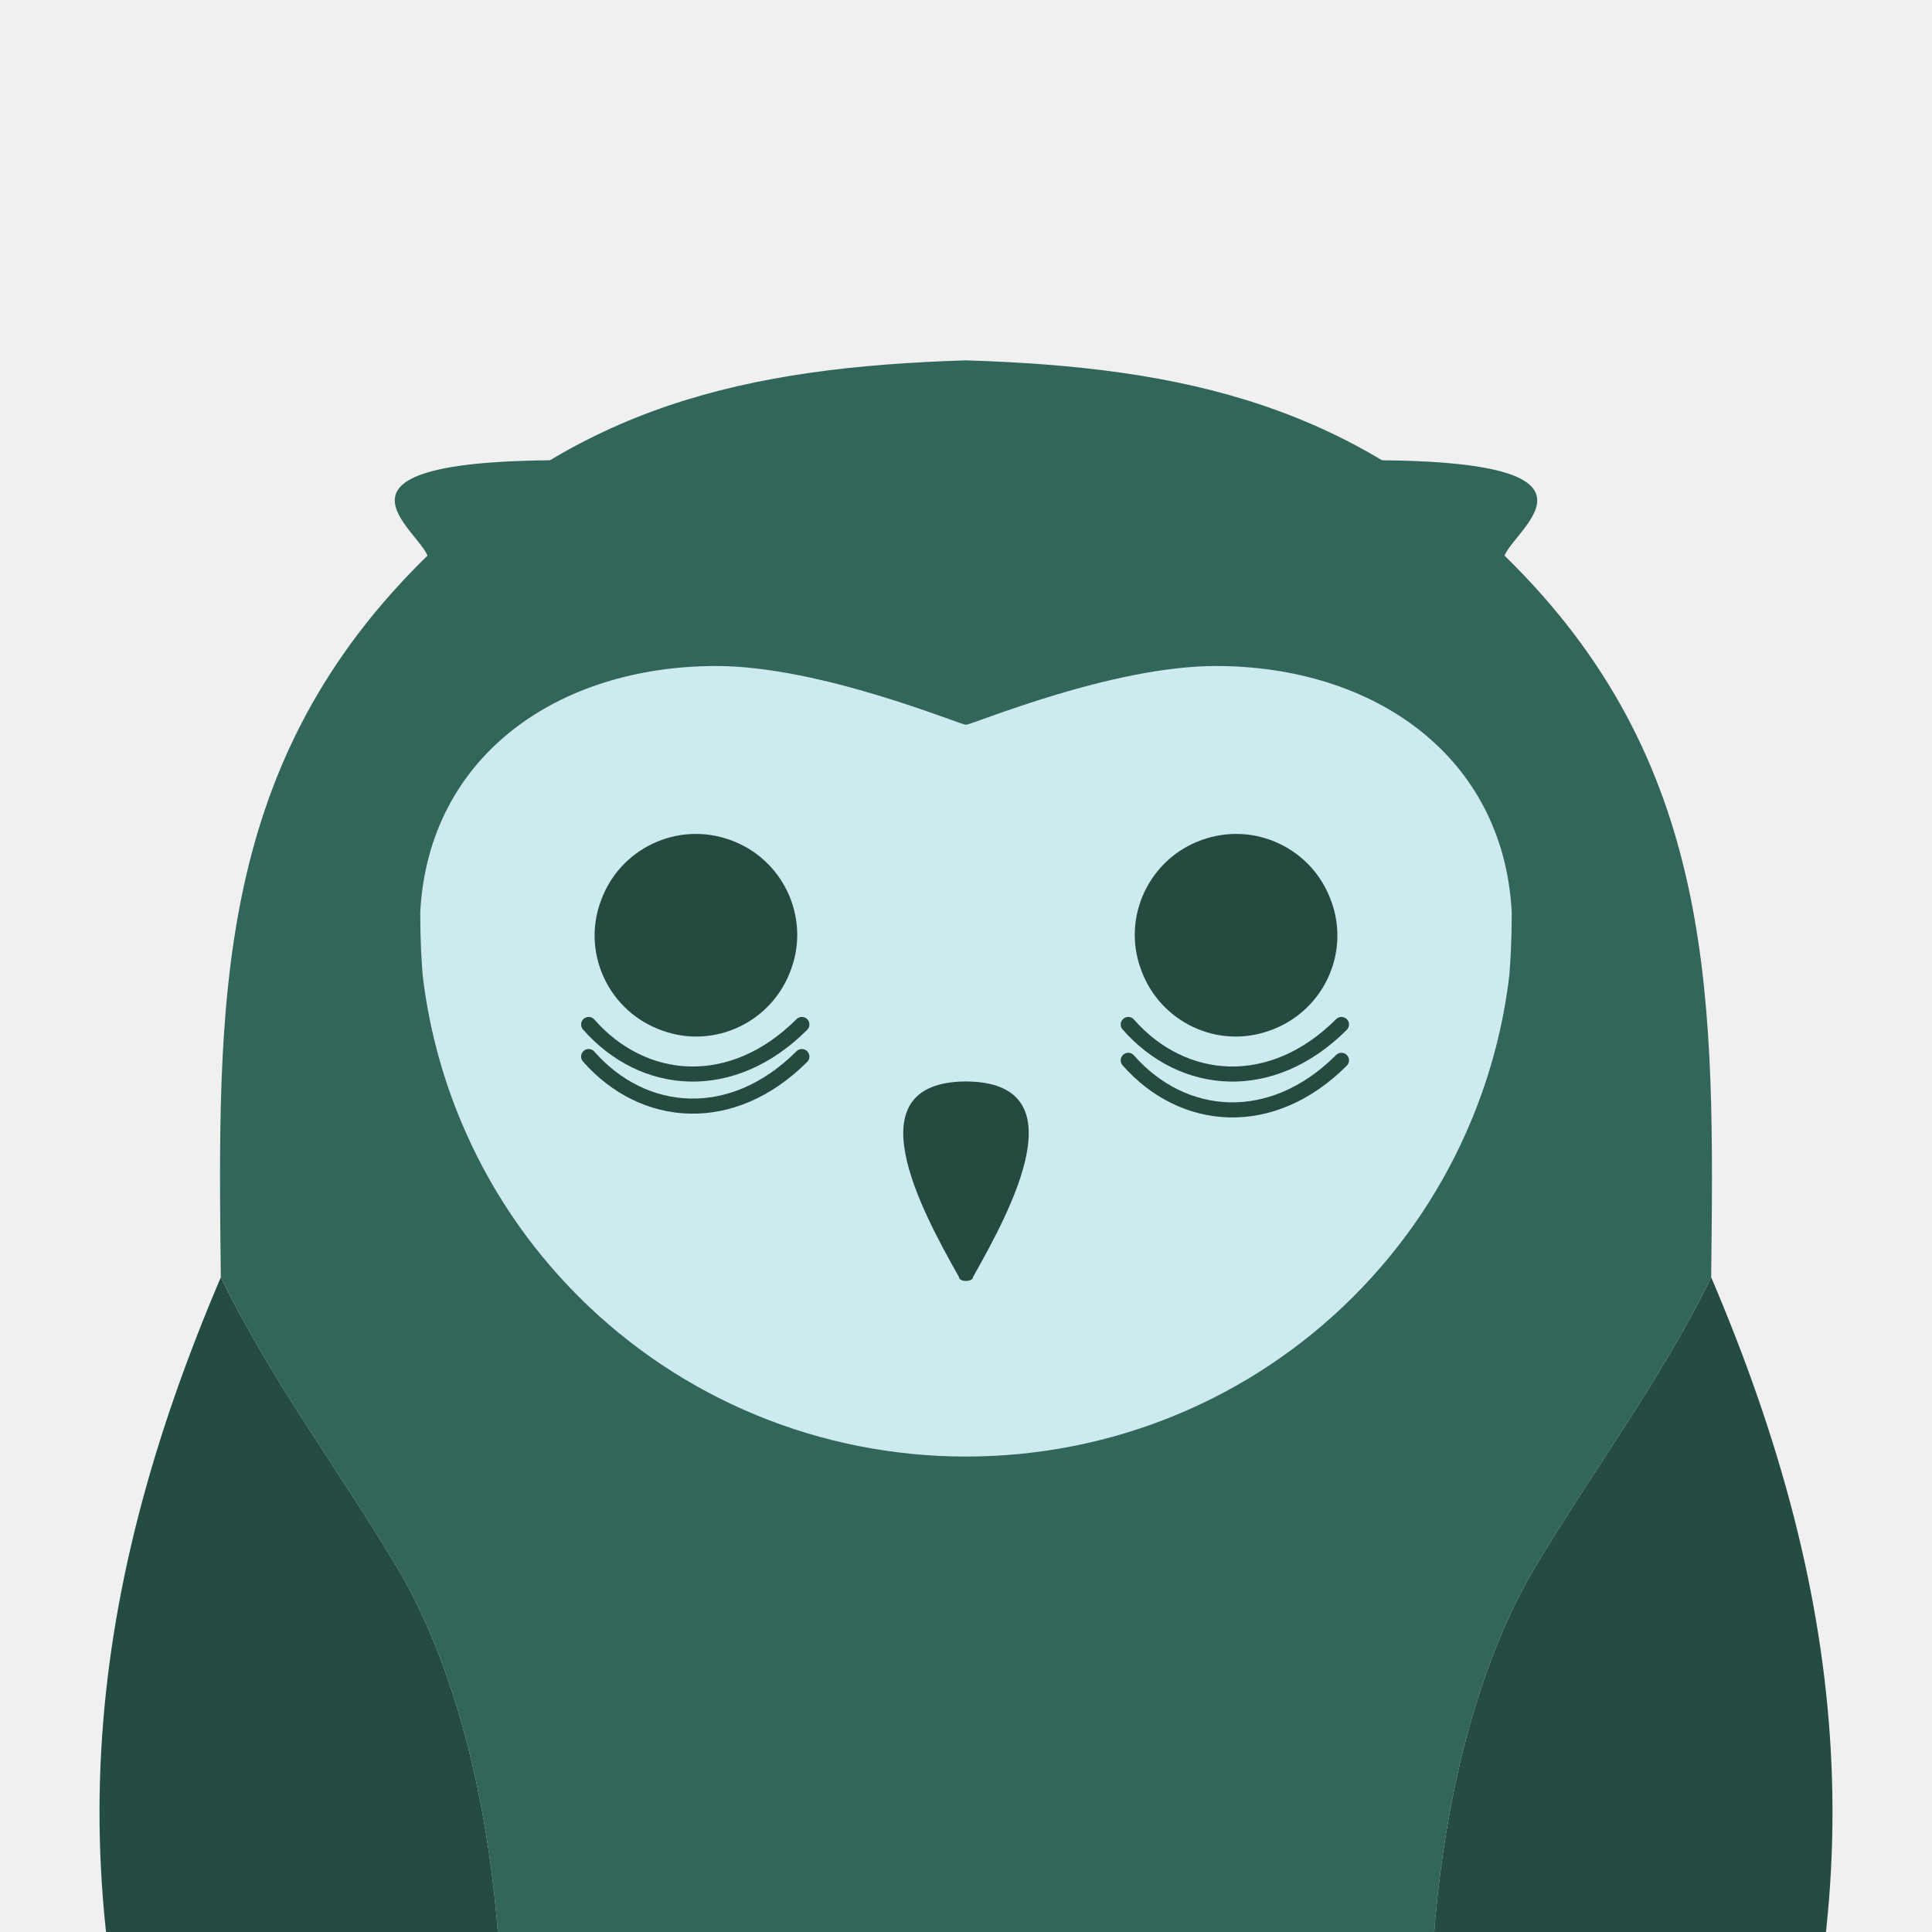
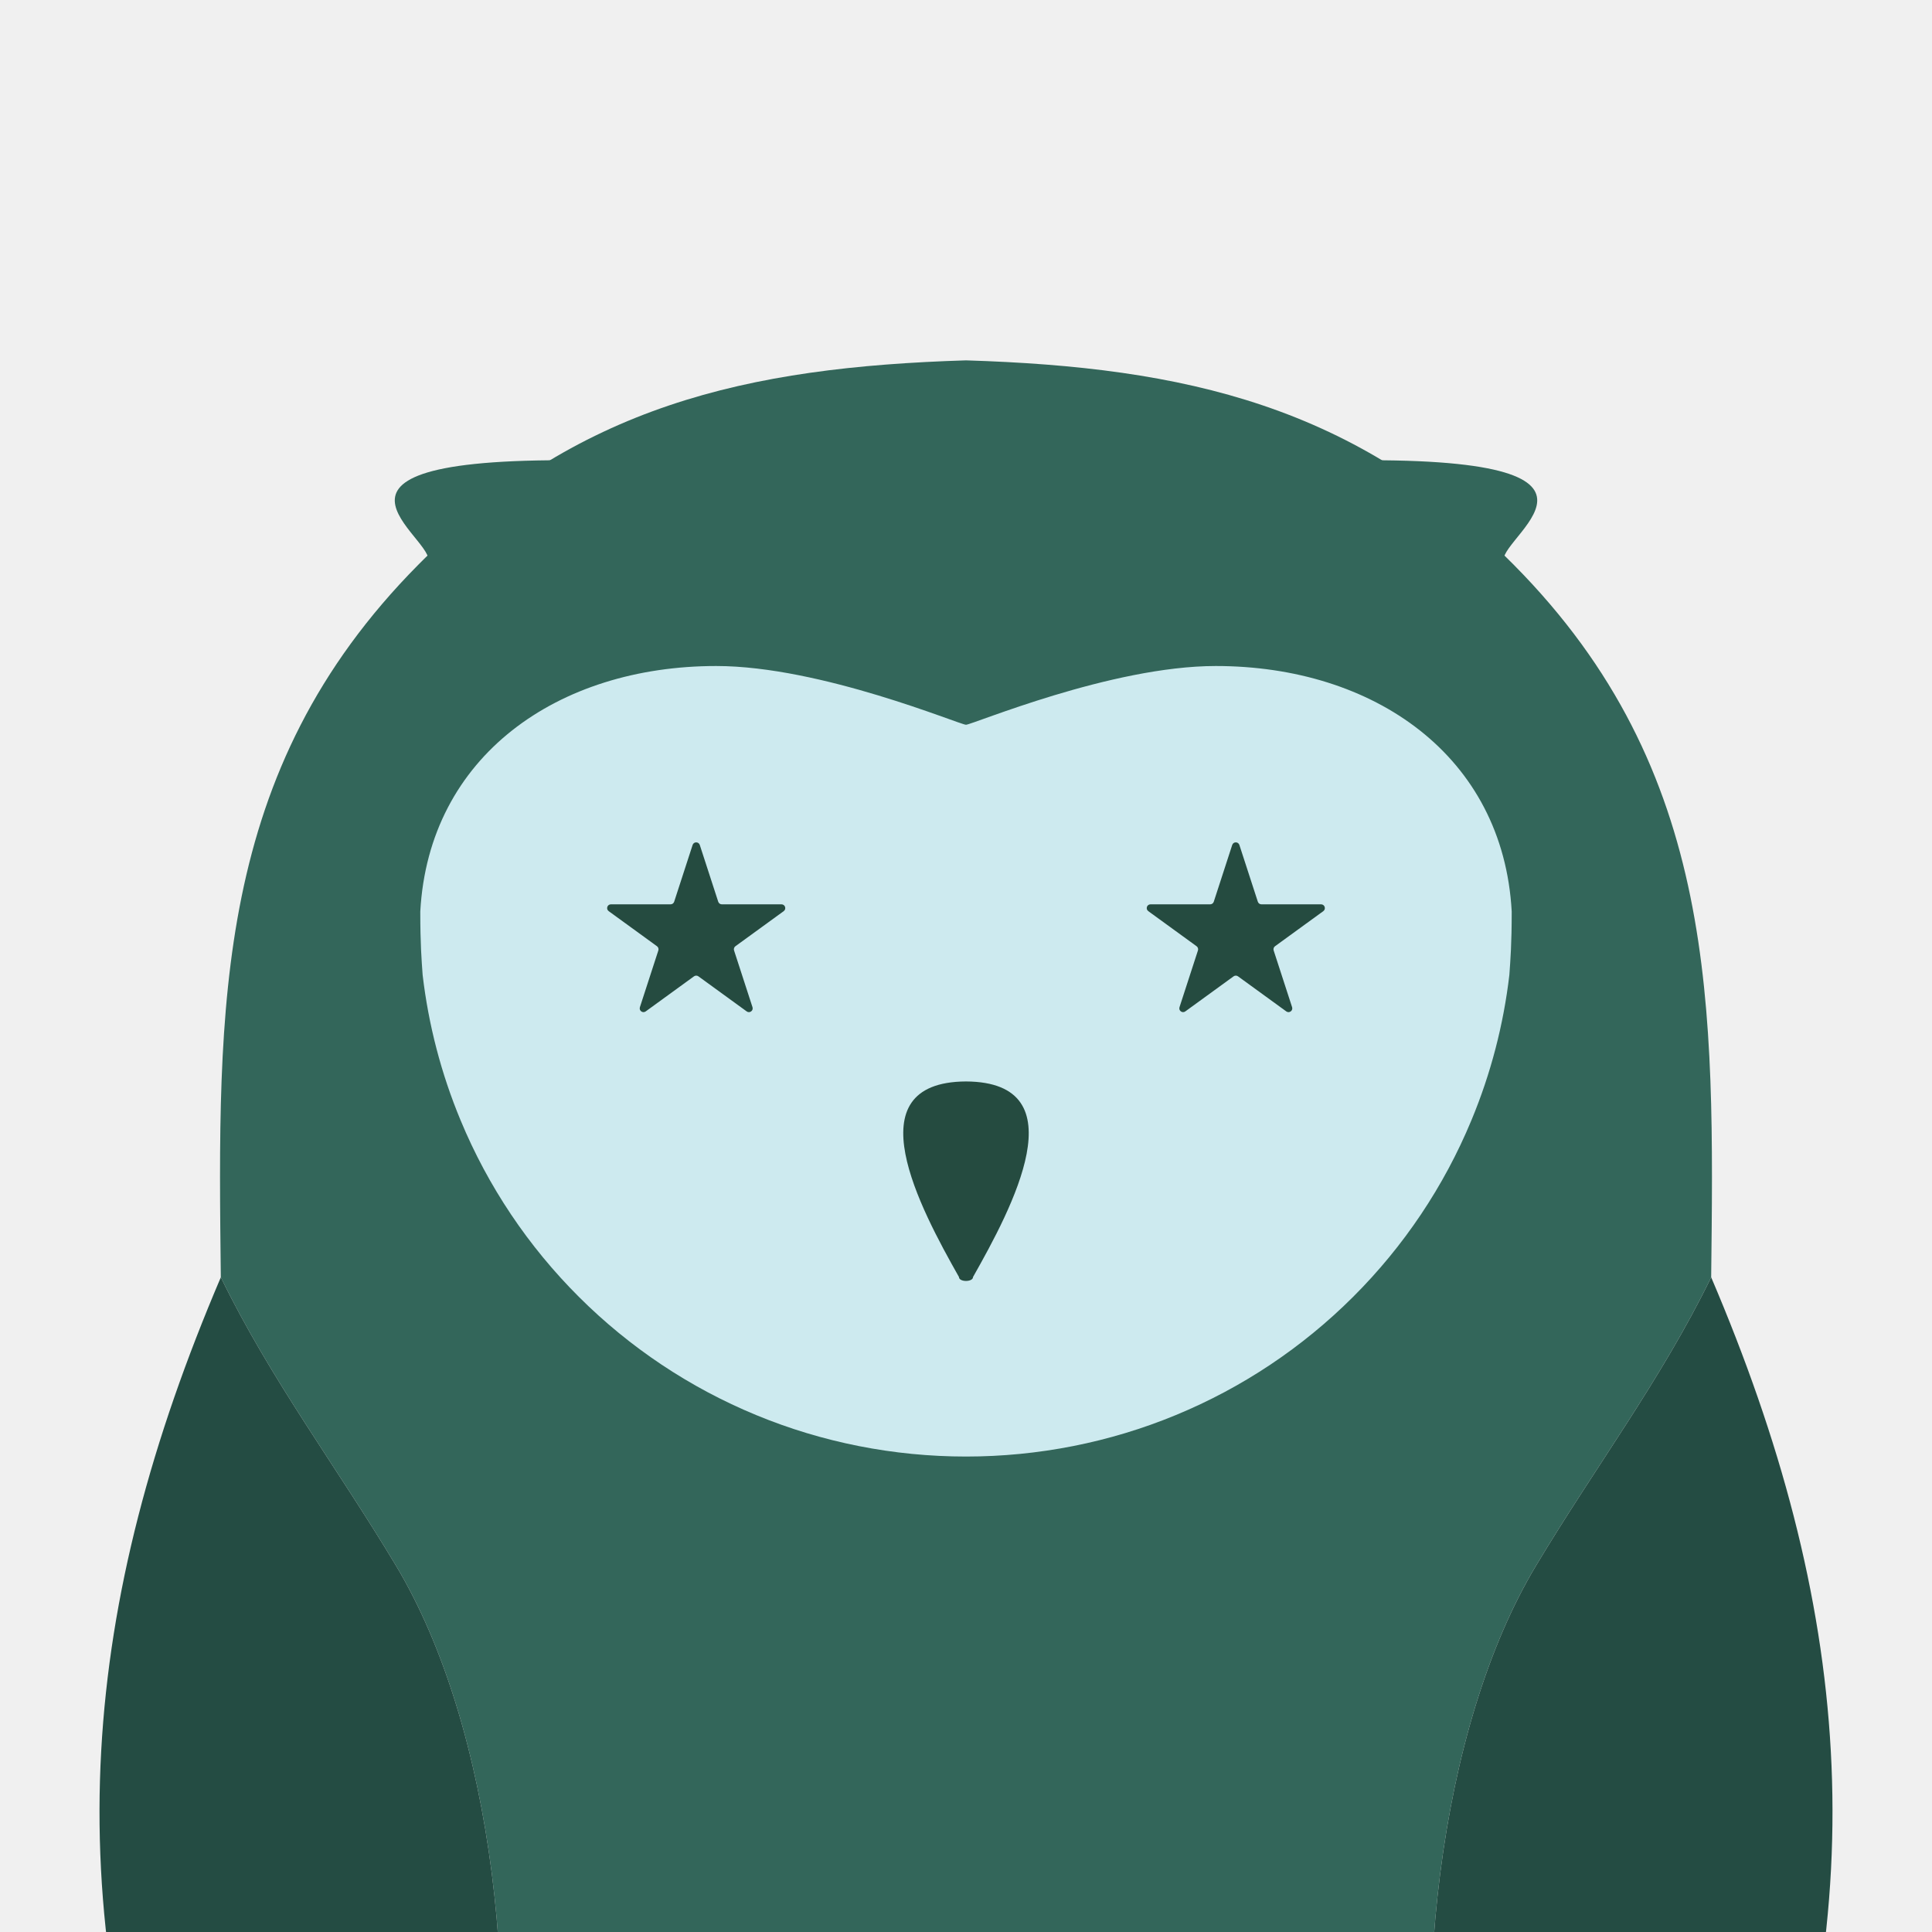
<svg xmlns="http://www.w3.org/2000/svg" width="1024" height="1024" viewBox="0 0 1024 1024" fill="none">
-   <g id="eyes_tired_extreme" clip-path="url(#clip0_1178_3610)">
+   <g id="eyes_star" clip-path="url(#clip0_1177_3547)">
    <g id="owl">
      <path id="Left Ear" d="M225.82 299.43C239.06 289.32 145.04 243.93 298.19 243.93L225.82 299.43Z" fill="#33665A" />
      <path id="Right Ear" d="M798.182 299.43C784.952 289.32 878.962 243.93 725.812 243.93L798.182 299.43Z" fill="#33665A" />
      <path id="Body" d="M511.999 191C628.209 194.6 718.78 215.01 802.399 299.43C910.789 408.83 908.579 532.9 906.959 677V677.001C880.299 731.63 845.78 777.07 814.14 829.8C762.71 915.53 745.76 1060.65 767.09 1185.99H256.909C278.239 1060.65 261.289 915.53 209.859 829.8C178.229 777.07 143.699 731.63 117.039 677C115.419 532.9 113.209 408.83 221.599 299.43C305.219 215.01 395.789 194.6 511.999 191Z" fill="#33665A" />
      <path id="Left Arm" d="M117.042 677C43.612 849 28.602 1005 95.392 1185.99C256.912 1185.99 256.912 1185.99 256.912 1185.99C278.242 1060.65 261.292 915.53 209.862 829.8C178.232 777.07 143.702 731.63 117.042 677Z" fill="#244C43" />
      <path id="Right Arm" d="M906.962 677C980.392 849 995.402 1005 928.612 1185.99C767.092 1185.99 767.092 1185.99 767.092 1185.99C745.762 1060.65 762.712 915.53 814.142 829.8C845.782 777.07 880.302 731.63 906.962 677Z" fill="#244C43" />
      <path id="Face" d="M511.998 384.13C515.298 384.13 588.778 353 644.388 353C728.228 353 796.718 400.64 801.238 483.14C801.238 500.36 800.568 508.62 799.988 516.75C796.898 543.14 790.148 569.08 779.898 593.72C765.368 628.79 744.028 660.59 717.138 687.4C690.268 714.22 658.368 735.51 623.248 750C588.138 764.54 550.188 772 511.998 772C473.808 772 435.858 764.54 400.748 750C365.628 735.51 333.728 714.22 306.858 687.4C279.968 660.59 258.628 628.79 244.098 593.72C233.848 569.08 227.098 543.14 224.008 516.75C223.428 508.62 222.758 500.36 222.758 483.14C227.278 400.64 295.768 353 379.608 353C435.218 353 508.698 384.13 511.998 384.13Z" fill="#CDEAEF" />
-       <path id="Left Eye" d="M387.03 445.2C359.05 435.1 328.25 449.69 318.35 477.82C308.25 505.5 322.84 536.3 350.97 546.2C378.65 556.3 409.45 541.71 419.35 513.58C429.45 485.9 414.86 455.1 387.03 445.2Z" fill="#254B40" />
-       <path id="Right Eye" d="M636.97 445.2C664.95 435.1 695.75 449.69 705.65 477.82C715.75 505.5 701.16 536.3 673.03 546.2C645.35 556.3 614.55 541.71 604.65 513.58C594.55 485.9 609.14 455.1 636.97 445.2Z" fill="#254B40" />
      <path id="Nose" d="M511.999 573.19C572.239 573.54 536.209 640.61 515.729 676.83C515.729 679.62 508.269 679.62 508.269 676.83C487.789 640.61 451.759 573.54 511.999 573.19Z" fill="#254B40" />
    </g>
-     <path id="Vector 29" d="M312 543C341 576 388 580 425 543" stroke="#254B40" stroke-width="8" stroke-linecap="round" />
-     <path id="Vector 32" d="M312 560C341 593 388 597 425 560" stroke="#254B40" stroke-width="8" stroke-linecap="round" />
-     <path id="Vector 30" d="M598 543C627 576 674 580 711 543" stroke="#254B40" stroke-width="8" stroke-linecap="round" />
-     <path id="Vector 31" d="M598 562C627 595 674 599 711 562" stroke="#254B40" stroke-width="8" stroke-linecap="round" />
+     <path id="Star 1" d="M367.098 447.854C367.697 446.012 370.303 446.012 370.902 447.854L380.675 477.931C380.942 478.755 381.71 479.313 382.577 479.313H414.202C416.139 479.313 416.945 481.792 415.377 482.931L389.792 501.52C389.091 502.029 388.798 502.932 389.066 503.756L398.838 533.833C399.437 535.676 397.328 537.208 395.761 536.069L370.176 517.48C369.475 516.971 368.525 516.971 367.824 517.48L342.239 536.069C340.672 537.208 338.563 535.676 339.162 533.833L348.934 503.756C349.202 502.932 348.909 502.029 348.208 501.52L322.623 482.931C321.055 481.792 321.861 479.313 323.798 479.313H355.423C356.29 479.313 357.058 478.755 357.325 477.931L367.098 447.854Z" fill="#254B40" />
+     <path id="Star 2" d="M653.098 447.854C653.697 446.011 656.303 446.011 656.902 447.854L666.675 477.931C666.942 478.755 667.71 479.313 668.577 479.313H700.202C702.139 479.313 702.945 481.792 701.377 482.931L675.792 501.52C675.091 502.029 674.798 502.932 675.066 503.756L684.838 533.833C685.437 535.675 683.328 537.208 681.761 536.069L656.176 517.48C655.475 516.971 654.525 516.971 653.824 517.48L628.239 536.069C626.672 537.208 624.563 535.675 625.162 533.833L634.934 503.756C635.202 502.932 634.909 502.029 634.208 501.52L608.623 482.931C607.055 481.792 607.861 479.313 609.798 479.313H641.423C642.29 479.313 643.058 478.755 643.325 477.931L653.098 447.854Z" fill="#254B40" />
  </g>
  <defs>
-     <clipPath id="clip0_1178_3610">
+     <clipPath id="clip0_1177_3547">
      <rect width="1024" height="1024" fill="white" />
    </clipPath>
  </defs>
</svg>
